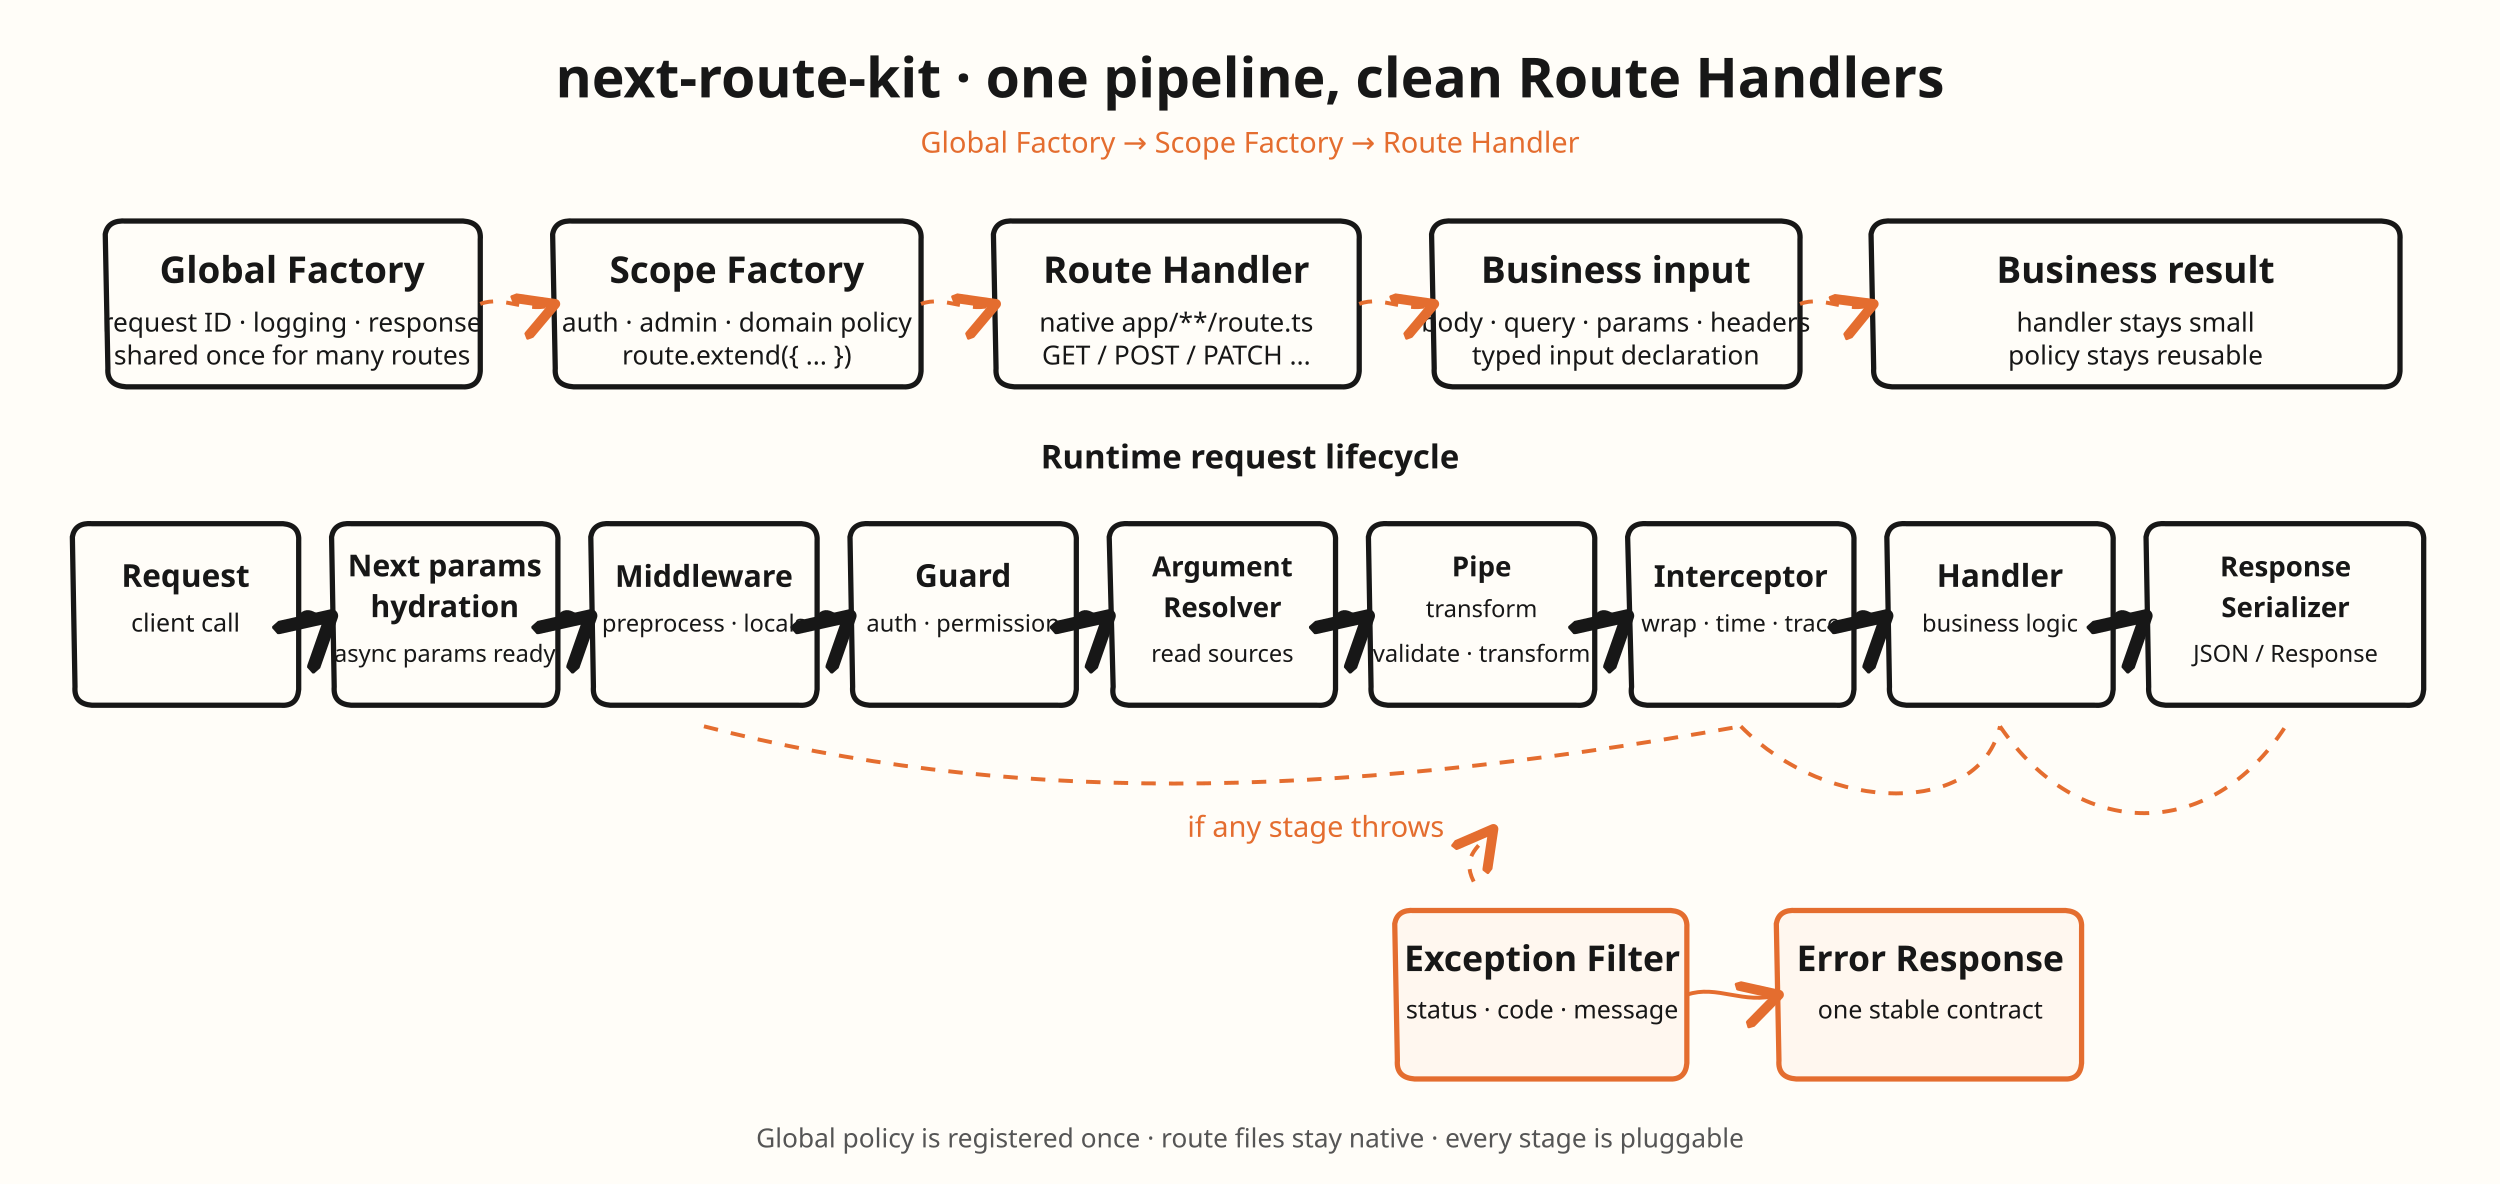
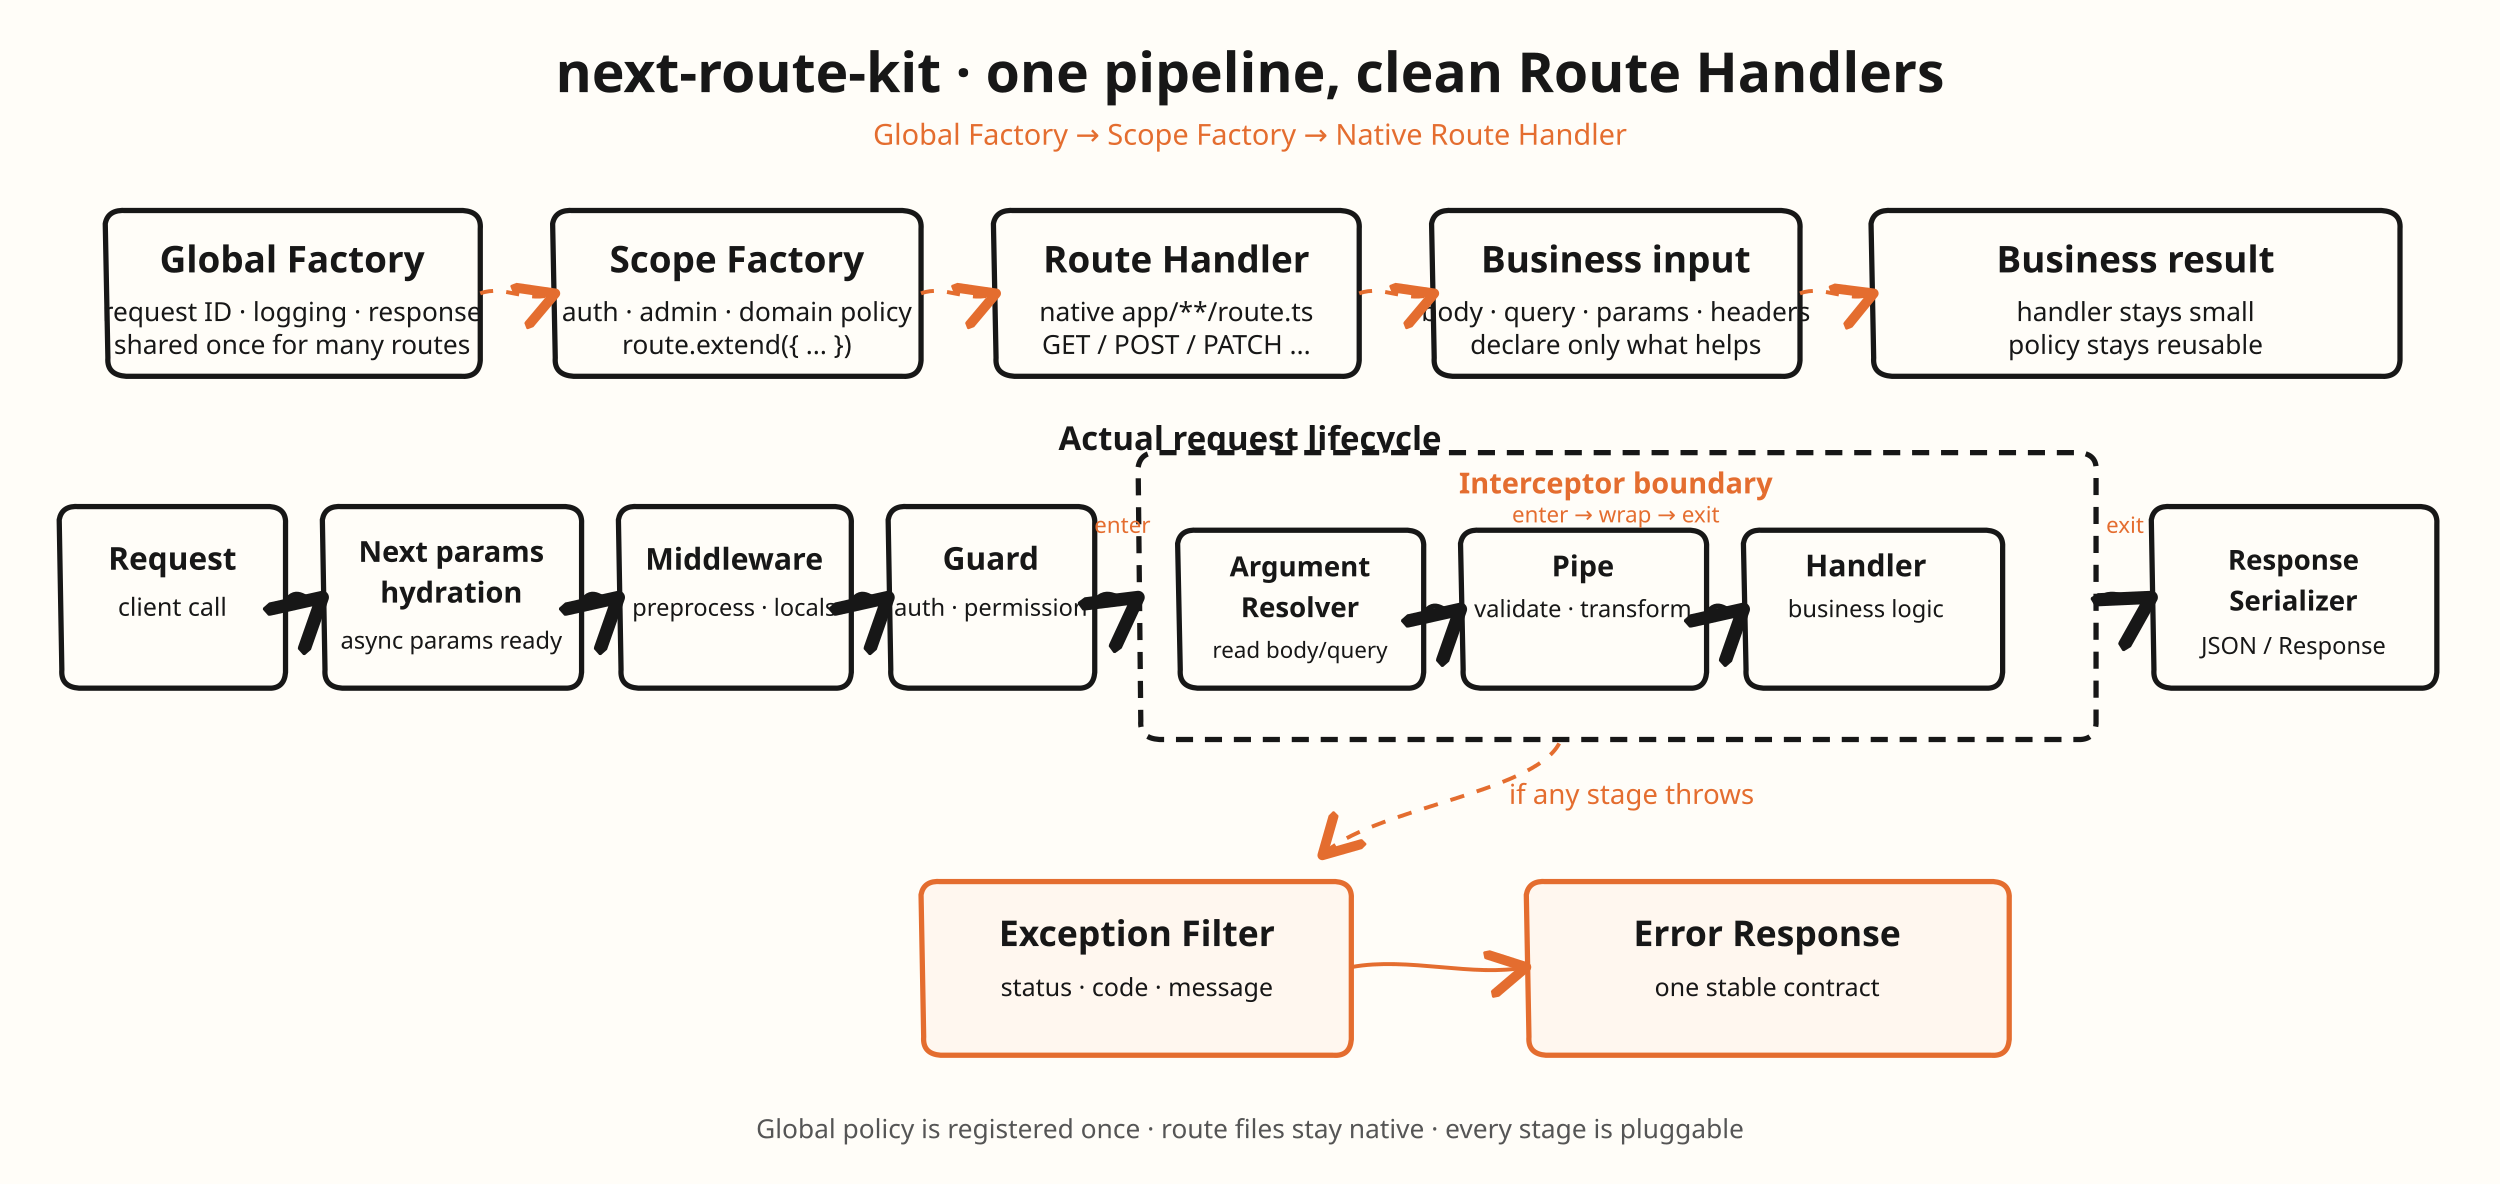
<svg xmlns="http://www.w3.org/2000/svg" viewBox="0 0 1900 900" role="img" aria-labelledby="title description">
  <defs>
    <marker id="arrow" markerWidth="12" markerHeight="12" refX="10" refY="6" orient="auto">
      <path d="M 1 1 L 10 6 L 1 11" fill="none" stroke="#171717" stroke-width="2.5" stroke-linecap="round" stroke-linejoin="round" />
    </marker>
    <marker id="orange-arrow" markerWidth="12" markerHeight="12" refX="10" refY="6" orient="auto">
      <path d="M 1 1 L 10 6 L 1 11" fill="none" stroke="#e46d2f" stroke-width="2.5" stroke-linecap="round" stroke-linejoin="round" />
    </marker>
  </defs>
  <rect width="1900" height="900" fill="#fffdf8" />
-   <text x="950" y="74" text-anchor="middle" font-family="Comic Sans MS, Chalkboard SE, KaiTi, sans-serif" font-size="42" font-weight="700" fill="#171717">next-route-kit · one pipeline, clean Route Handlers</text>
-   <text x="950" y="116" text-anchor="middle" font-family="Comic Sans MS, Chalkboard SE, KaiTi, sans-serif" font-size="22" fill="#e46d2f">Global Factory → Scope Factory → Route Handler</text>
+   <g font-family="Comic Sans MS, Chalkboard SE, KaiTi, sans-serif" fill="#171717" text-anchor="middle">
+     <text x="950" y="70" font-size="42" font-weight="700">next-route-kit · one pipeline, clean Route Handlers</text>
+     <text x="950" y="110" font-size="22" fill="#e46d2f">Global Factory → Scope Factory → Native Route Handler</text>
+   </g>
  <g fill="#fffdf8" stroke="#171717" stroke-width="4" stroke-linejoin="round">
-     <path d="M 80 178 Q 82 167 96 168 L 352 168 Q 366 169 365 182 L 365 282 Q 364 295 350 294 L 96 294 Q 81 293 82 280 Z" />
-     <path d="M 420 178 Q 422 167 436 168 L 686 168 Q 701 169 700 182 L 700 282 Q 699 295 685 294 L 436 294 Q 421 293 422 280 Z" />
-     <path d="M 755 178 Q 757 167 771 168 L 1019 168 Q 1034 169 1033 182 L 1033 282 Q 1032 295 1018 294 L 771 294 Q 756 293 757 280 Z" />
-     <path d="M 1088 178 Q 1090 167 1104 168 L 1354 168 Q 1369 169 1368 182 L 1368 282 Q 1367 295 1353 294 L 1104 294 Q 1089 293 1090 280 Z" />
-     <path d="M 1422 178 Q 1424 167 1438 168 L 1810 168 Q 1825 169 1824 182 L 1824 282 Q 1823 295 1809 294 L 1438 294 Q 1423 293 1424 280 Z" />
+     <path d="M 80 170 Q 82 159 96 160 L 352 160 Q 366 161 365 174 L 365 274 Q 364 287 350 286 L 96 286 Q 81 285 82 272 Z" />
+     <path d="M 420 170 Q 422 159 436 160 L 686 160 Q 701 161 700 174 L 700 274 Q 699 287 685 286 L 436 286 Q 421 285 422 272 Z" />
+     <path d="M 755 170 Q 757 159 771 160 L 1019 160 Q 1034 161 1033 174 L 1033 274 Q 1032 287 1018 286 L 771 286 Q 756 285 757 272 Z" />
+     <path d="M 1088 170 Q 1090 159 1104 160 L 1354 160 Q 1369 161 1368 174 L 1368 274 Q 1367 287 1353 286 L 1104 286 Q 1089 285 1090 272 Z" />
+     <path d="M 1422 170 Q 1424 159 1438 160 L 1810 160 Q 1825 161 1824 174 L 1824 274 Q 1823 287 1809 286 L 1438 286 Q 1423 285 1424 272 Z" />
  </g>
  <g font-family="Comic Sans MS, Chalkboard SE, KaiTi, sans-serif" fill="#171717" text-anchor="middle">
-     <text x="222" y="215" font-size="28" font-weight="700">Global Factory</text>
-     <text x="222" y="252" font-size="20">request ID · logging · response</text>
-     <text x="222" y="277" font-size="20">shared once for many routes</text>
-     <text x="560" y="215" font-size="28" font-weight="700">Scope Factory</text>
-     <text x="560" y="252" font-size="20">auth · admin · domain policy</text>
-     <text x="560" y="277" font-size="20">route.extend({ ... })</text>
-     <text x="894" y="215" font-size="28" font-weight="700">Route Handler</text>
-     <text x="894" y="252" font-size="20">native app/**/route.ts</text>
-     <text x="894" y="277" font-size="20">GET / POST / PATCH ...</text>
-     <text x="1228" y="215" font-size="28" font-weight="700">Business input</text>
-     <text x="1228" y="252" font-size="20">body · query · params · headers</text>
-     <text x="1228" y="277" font-size="20">typed input declaration</text>
-     <text x="1623" y="215" font-size="28" font-weight="700">Business result</text>
-     <text x="1623" y="252" font-size="20">handler stays small</text>
-     <text x="1623" y="277" font-size="20">policy stays reusable</text>
+     <text x="222" y="207" font-size="28" font-weight="700">Global Factory</text>
+     <text x="222" y="244" font-size="20">request ID · logging · response</text>
+     <text x="222" y="269" font-size="20">shared once for many routes</text>
+     <text x="560" y="207" font-size="28" font-weight="700">Scope Factory</text>
+     <text x="560" y="244" font-size="20">auth · admin · domain policy</text>
+     <text x="560" y="269" font-size="20">route.extend({ ... })</text>
+     <text x="894" y="207" font-size="28" font-weight="700">Route Handler</text>
+     <text x="894" y="244" font-size="20">native app/**/route.ts</text>
+     <text x="894" y="269" font-size="20">GET / POST / PATCH ...</text>
+     <text x="1228" y="207" font-size="28" font-weight="700">Business input</text>
+     <text x="1228" y="244" font-size="20">body · query · params · headers</text>
+     <text x="1228" y="269" font-size="20">declare only what helps</text>
+     <text x="1623" y="207" font-size="28" font-weight="700">Business result</text>
+     <text x="1623" y="244" font-size="20">handler stays small</text>
+     <text x="1623" y="269" font-size="20">policy stays reusable</text>
  </g>
-   <path d="M 365 231 C 383 224 401 239 422 231" fill="none" stroke="#e46d2f" stroke-width="3" stroke-dasharray="10 10" marker-end="url(#orange-arrow)" />
-   <path d="M 700 231 C 718 224 736 239 757 231" fill="none" stroke="#e46d2f" stroke-width="3" stroke-dasharray="10 10" marker-end="url(#orange-arrow)" />
-   <path d="M 1033 231 C 1051 224 1069 239 1090 231" fill="none" stroke="#e46d2f" stroke-width="3" stroke-dasharray="10 10" marker-end="url(#orange-arrow)" />
-   <path d="M 1368 231 C 1386 224 1404 239 1424 231" fill="none" stroke="#e46d2f" stroke-width="3" stroke-dasharray="10 10" marker-end="url(#orange-arrow)" />
-   <text x="950" y="356" text-anchor="middle" font-family="Comic Sans MS, Chalkboard SE, KaiTi, sans-serif" font-size="25" font-weight="700" fill="#171717">Runtime request lifecycle</text>
+   <g fill="none" stroke="#e46d2f" stroke-width="3" stroke-dasharray="10 10" marker-end="url(#orange-arrow)">
+     <path d="M 365 223 C 383 216 401 231 422 223" />
+     <path d="M 700 223 C 718 216 736 231 757 223" />
+     <path d="M 1033 223 C 1051 216 1069 231 1090 223" />
+     <path d="M 1368 223 C 1386 216 1404 231 1424 223" />
+   </g>
+   <text x="950" y="342" text-anchor="middle" font-family="Comic Sans MS, Chalkboard SE, KaiTi, sans-serif" font-size="25" font-weight="700" fill="#171717">Actual request lifecycle</text>
  <g fill="#fffdf8" stroke="#171717" stroke-width="4" stroke-linejoin="round">
-     <path d="M 55 408 Q 57 397 70 398 L 215 398 Q 228 399 227 412 L 227 524 Q 226 537 213 536 L 70 536 Q 56 535 57 522 Z" />
-     <path d="M 252 408 Q 254 397 267 398 L 412 398 Q 425 399 424 412 L 424 524 Q 423 537 410 536 L 267 536 Q 253 535 254 522 Z" />
-     <path d="M 449 408 Q 451 397 464 398 L 609 398 Q 622 399 621 412 L 621 524 Q 620 537 607 536 L 464 536 Q 450 535 451 522 Z" />
-     <path d="M 646 408 Q 648 397 661 398 L 806 398 Q 819 399 818 412 L 818 524 Q 817 537 804 536 L 661 536 Q 647 535 648 522 Z" />
-     <path d="M 843 408 Q 845 397 858 398 L 1003 398 Q 1016 399 1015 412 L 1015 524 Q 1014 537 1001 536 L 858 536 Q 844 535 846 522 Z" />
-     <path d="M 1040 408 Q 1042 397 1055 398 L 1200 398 Q 1213 399 1212 412 L 1212 524 Q 1211 537 1198 536 L 1055 536 Q 1041 535 1042 522 Z" />
-     <path d="M 1237 408 Q 1239 397 1252 398 L 1397 398 Q 1410 399 1409 412 L 1409 524 Q 1408 537 1395 536 L 1252 536 Q 1238 535 1240 522 Z" />
-     <path d="M 1434 408 Q 1436 397 1449 398 L 1594 398 Q 1607 399 1606 412 L 1606 524 Q 1605 537 1592 536 L 1449 536 Q 1435 535 1436 522 Z" />
-     <path d="M 1631 408 Q 1633 397 1646 398 L 1830 398 Q 1843 399 1842 412 L 1842 524 Q 1841 537 1828 536 L 1646 536 Q 1632 535 1633 522 Z" />
+     <path d="M 45 395 Q 47 384 60 385 L 205 385 Q 218 386 217 399 L 217 511 Q 216 524 203 523 L 60 523 Q 46 522 47 509 Z" />
+     <path d="M 245 395 Q 247 384 260 385 L 430 385 Q 443 386 442 399 L 442 511 Q 441 524 428 523 L 260 523 Q 246 522 247 509 Z" />
+     <path d="M 470 395 Q 472 384 485 385 L 635 385 Q 648 386 647 399 L 647 511 Q 646 524 633 523 L 485 523 Q 471 522 472 509 Z" />
+     <path d="M 675 395 Q 677 384 690 385 L 820 385 Q 833 386 832 399 L 832 511 Q 831 524 818 523 L 690 523 Q 676 522 677 509 Z" />
+     <path d="M 1635 395 Q 1637 384 1650 385 L 1840 385 Q 1853 386 1852 399 L 1852 511 Q 1851 524 1838 523 L 1650 523 Q 1636 522 1637 509 Z" />
+   </g>
+   <path d="M 865 355 Q 867 343 881 344 L 1580 344 Q 1594 345 1593 358 L 1593 550 Q 1592 563 1578 562 L 881 562 Q 866 561 867 548 Z" fill="#fffdf8" stroke="#171717" stroke-width="4" stroke-dasharray="13 9" stroke-linejoin="round" />
+   <g fill="#fffdf8" stroke="#171717" stroke-width="4" stroke-linejoin="round">
+     <path d="M 895 413 Q 897 402 910 403 L 1070 403 Q 1083 404 1082 417 L 1082 511 Q 1081 524 1068 523 L 910 523 Q 896 522 897 509 Z" />
+     <path d="M 1110 413 Q 1112 402 1125 403 L 1285 403 Q 1298 404 1297 417 L 1297 511 Q 1296 524 1283 523 L 1125 523 Q 1111 522 1112 509 Z" />
+     <path d="M 1325 413 Q 1327 402 1340 403 L 1510 403 Q 1523 404 1522 417 L 1522 511 Q 1521 524 1508 523 L 1340 523 Q 1326 522 1327 509 Z" />
  </g>
  <g fill="none" stroke="#171717" stroke-width="4" stroke-linecap="round" marker-end="url(#arrow)">
-     <path d="M 229 468 C 237 460 243 476 252 468" />
-     <path d="M 426 468 C 434 460 440 476 449 468" />
-     <path d="M 623 468 C 631 460 637 476 646 468" />
-     <path d="M 820 468 C 828 460 834 476 843 468" />
-     <path d="M 1017 468 C 1025 460 1031 476 1040 468" />
-     <path d="M 1214 468 C 1222 460 1228 476 1237 468" />
-     <path d="M 1411 468 C 1419 460 1425 476 1434 468" />
-     <path d="M 1608 468 C 1616 460 1622 476 1631 468" />
+     <path d="M 220 454 C 229 446 236 462 245 454" />
+     <path d="M 445 454 C 454 446 461 462 470 454" />
+     <path d="M 650 454 C 659 446 666 462 675 454" />
+     <path d="M 835 454 C 846 446 854 462 865 454" />
+     <path d="M 1085 463 C 1094 455 1101 471 1110 463" />
+     <path d="M 1300 463 C 1309 455 1316 471 1325 463" />
+     <path d="M 1597 454 C 1610 446 1622 462 1635 454" />
  </g>
  <g font-family="Comic Sans MS, Chalkboard SE, KaiTi, sans-serif" fill="#171717" text-anchor="middle">
-     <text x="141" y="446" font-size="24" font-weight="700">Request</text>
-     <text x="141" y="480" font-size="19">client call</text>
-     <text x="338" y="438" font-size="23" font-weight="700">Next params</text>
-     <text x="338" y="469" font-size="23" font-weight="700">hydration</text>
-     <text x="338" y="503" font-size="18">async params ready</text>
-     <text x="535" y="446" font-size="23" font-weight="700">Middleware</text>
-     <text x="535" y="480" font-size="18">preprocess · locals</text>
-     <text x="732" y="446" font-size="24" font-weight="700">Guard</text>
-     <text x="732" y="480" font-size="18">auth · permission</text>
-     <text x="929" y="438" font-size="21" font-weight="700">Argument</text>
-     <text x="929" y="469" font-size="21" font-weight="700">Resolver</text>
-     <text x="929" y="503" font-size="18">read sources</text>
-     <text x="1126" y="438" font-size="21" font-weight="700">Pipe</text>
-     <text x="1126" y="469" font-size="18">transform</text>
-     <text x="1126" y="503" font-size="18">validate · transform</text>
-     <text x="1323" y="446" font-size="23" font-weight="700">Interceptor</text>
-     <text x="1323" y="480" font-size="18">wrap · time · trace</text>
-     <text x="1520" y="446" font-size="24" font-weight="700">Handler</text>
-     <text x="1520" y="480" font-size="18">business logic</text>
-     <text x="1737" y="438" font-size="21" font-weight="700">Response</text>
-     <text x="1737" y="469" font-size="21" font-weight="700">Serializer</text>
-     <text x="1737" y="503" font-size="18">JSON / Response</text>
+     <text x="131" y="433" font-size="24" font-weight="700">Request</text>
+     <text x="131" y="468" font-size="19">client call</text>
+     <text x="343" y="427" font-size="22" font-weight="700">Next params</text>
+     <text x="343" y="458" font-size="22" font-weight="700">hydration</text>
+     <text x="343" y="493" font-size="18">async params ready</text>
+     <text x="558" y="433" font-size="23" font-weight="700">Middleware</text>
+     <text x="558" y="468" font-size="18">preprocess · locals</text>
+     <text x="753" y="433" font-size="24" font-weight="700">Guard</text>
+     <text x="753" y="468" font-size="18">auth · permission</text>
+     <text x="1228" y="375" font-size="22" font-weight="700" fill="#e46d2f">Interceptor boundary</text>
+     <text x="1228" y="397" font-size="17" fill="#e46d2f">enter → wrap → exit</text>
+     <text x="988" y="438" font-size="21" font-weight="700">Argument</text>
+     <text x="988" y="469" font-size="21" font-weight="700">Resolver</text>
+     <text x="988" y="500" font-size="17">read body/query</text>
+     <text x="1203" y="438" font-size="22" font-weight="700">Pipe</text>
+     <text x="1203" y="469" font-size="18">validate · transform</text>
+     <text x="1418" y="438" font-size="23" font-weight="700">Handler</text>
+     <text x="1418" y="469" font-size="18">business logic</text>
+     <text x="1743" y="433" font-size="21" font-weight="700">Response</text>
+     <text x="1743" y="464" font-size="21" font-weight="700">Serializer</text>
+     <text x="1743" y="497" font-size="18">JSON / Response</text>
+     <text x="853" y="405" font-size="17" fill="#e46d2f">enter</text>
+     <text x="1615" y="405" font-size="17" fill="#e46d2f">exit</text>
  </g>
-   <path d="M 535 552 C 760 610 1000 610 1323 552" fill="none" stroke="#e46d2f" stroke-width="3" stroke-dasharray="11 10" />
-   <path d="M 1323 552 C 1390 620 1505 620 1520 552" fill="none" stroke="#e46d2f" stroke-width="3" stroke-dasharray="11 10" />
-   <path d="M 1520 552 C 1580 640 1680 640 1737 552" fill="none" stroke="#e46d2f" stroke-width="3" stroke-dasharray="11 10" />
-   <text x="1000" y="636" text-anchor="middle" font-family="Comic Sans MS, Chalkboard SE, KaiTi, sans-serif" font-size="22" fill="#e46d2f">if any stage throws</text>
+   <path d="M 1185 565 C 1165 603 1040 615 1005 650" fill="none" stroke="#e46d2f" stroke-width="3" stroke-dasharray="11 10" marker-end="url(#orange-arrow)" />
+   <text x="1240" y="611" text-anchor="middle" font-family="Comic Sans MS, Chalkboard SE, KaiTi, sans-serif" font-size="21" fill="#e46d2f">if any stage throws</text>
  <g fill="#fff7ef" stroke="#e46d2f" stroke-width="4" stroke-linejoin="round">
-     <path d="M 1060 702 Q 1062 691 1075 692 L 1270 692 Q 1283 693 1282 706 L 1282 808 Q 1281 821 1268 820 L 1075 820 Q 1061 819 1062 806 Z" />
-     <path d="M 1350 702 Q 1352 691 1365 692 L 1570 692 Q 1583 693 1582 706 L 1582 808 Q 1581 821 1568 820 L 1365 820 Q 1351 819 1352 806 Z" />
+     <path d="M 700 680 Q 702 669 715 670 L 1015 670 Q 1028 671 1027 684 L 1027 790 Q 1026 803 1013 802 L 715 802 Q 701 801 702 788 Z" />
+     <path d="M 1160 680 Q 1162 669 1175 670 L 1515 670 Q 1528 671 1527 684 L 1527 790 Q 1526 803 1513 802 L 1175 802 Q 1161 801 1162 788 Z" />
  </g>
-   <path d="M 1120 670 C 1110 650 1125 643 1135 630" fill="none" stroke="#e46d2f" stroke-width="3" stroke-dasharray="10 10" marker-end="url(#orange-arrow)" />
-   <path d="M 1282 756 C 1305 748 1325 764 1352 756" fill="none" stroke="#e46d2f" stroke-width="3" marker-end="url(#orange-arrow)" />
+   <path d="M 1027 735 C 1070 727 1120 743 1160 735" fill="none" stroke="#e46d2f" stroke-width="3" marker-end="url(#orange-arrow)" />
  <g font-family="Comic Sans MS, Chalkboard SE, KaiTi, sans-serif" fill="#171717" text-anchor="middle">
-     <text x="1172" y="738" font-size="27" font-weight="700">Exception Filter</text>
-     <text x="1172" y="774" font-size="19">status · code · message</text>
-     <text x="1467" y="738" font-size="27" font-weight="700">Error Response</text>
-     <text x="1467" y="774" font-size="19">one stable contract</text>
+     <text x="864" y="719" font-size="27" font-weight="700">Exception Filter</text>
+     <text x="864" y="757" font-size="19">status · code · message</text>
+     <text x="1343" y="719" font-size="27" font-weight="700">Error Response</text>
+     <text x="1343" y="757" font-size="19">one stable contract</text>
  </g>
-   <text x="950" y="872" text-anchor="middle" font-family="Comic Sans MS, Chalkboard SE, KaiTi, sans-serif" font-size="20" fill="#555">Global policy is registered once · route files stay native · every stage is pluggable</text>
+   <text x="950" y="865" text-anchor="middle" font-family="Comic Sans MS, Chalkboard SE, KaiTi, sans-serif" font-size="20" fill="#555">Global policy is registered once · route files stay native · every stage is pluggable</text>
</svg>
